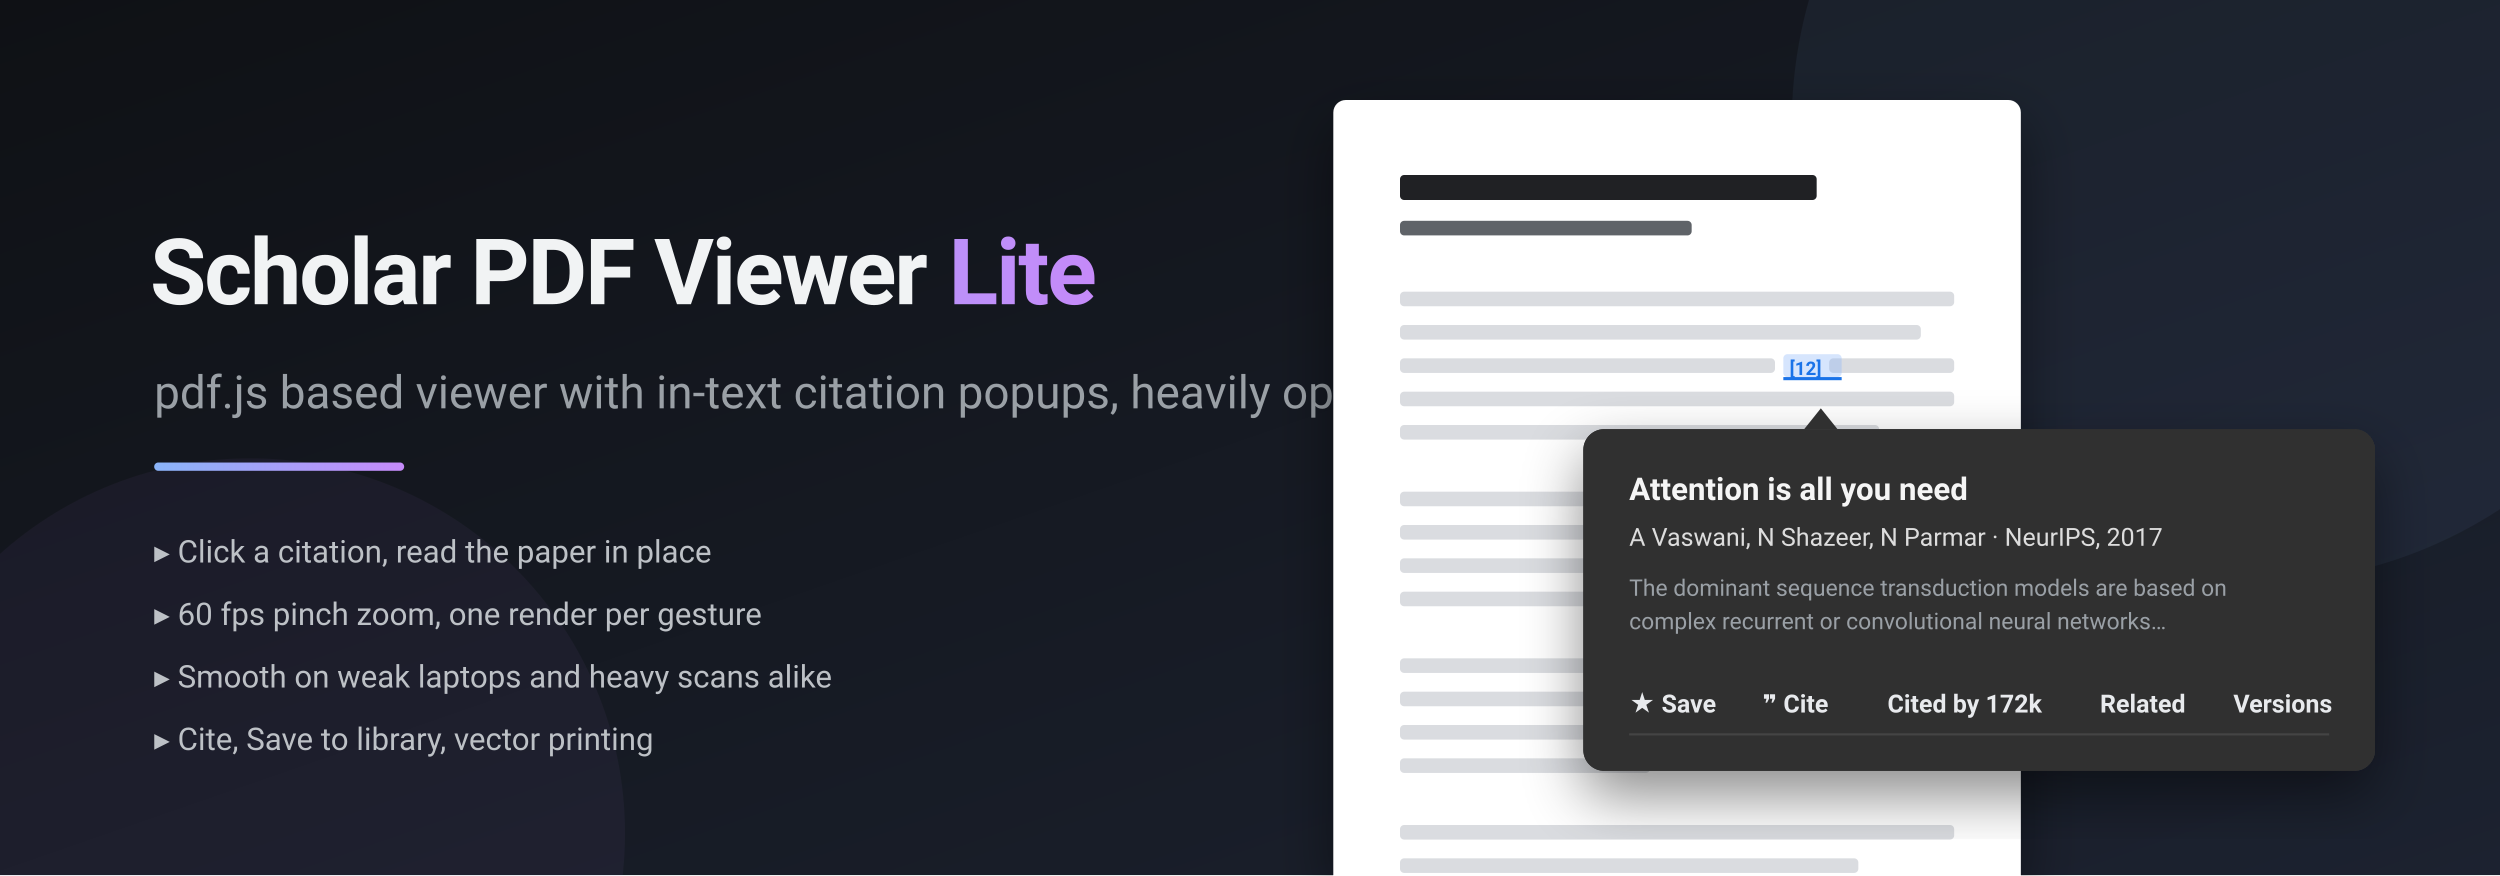
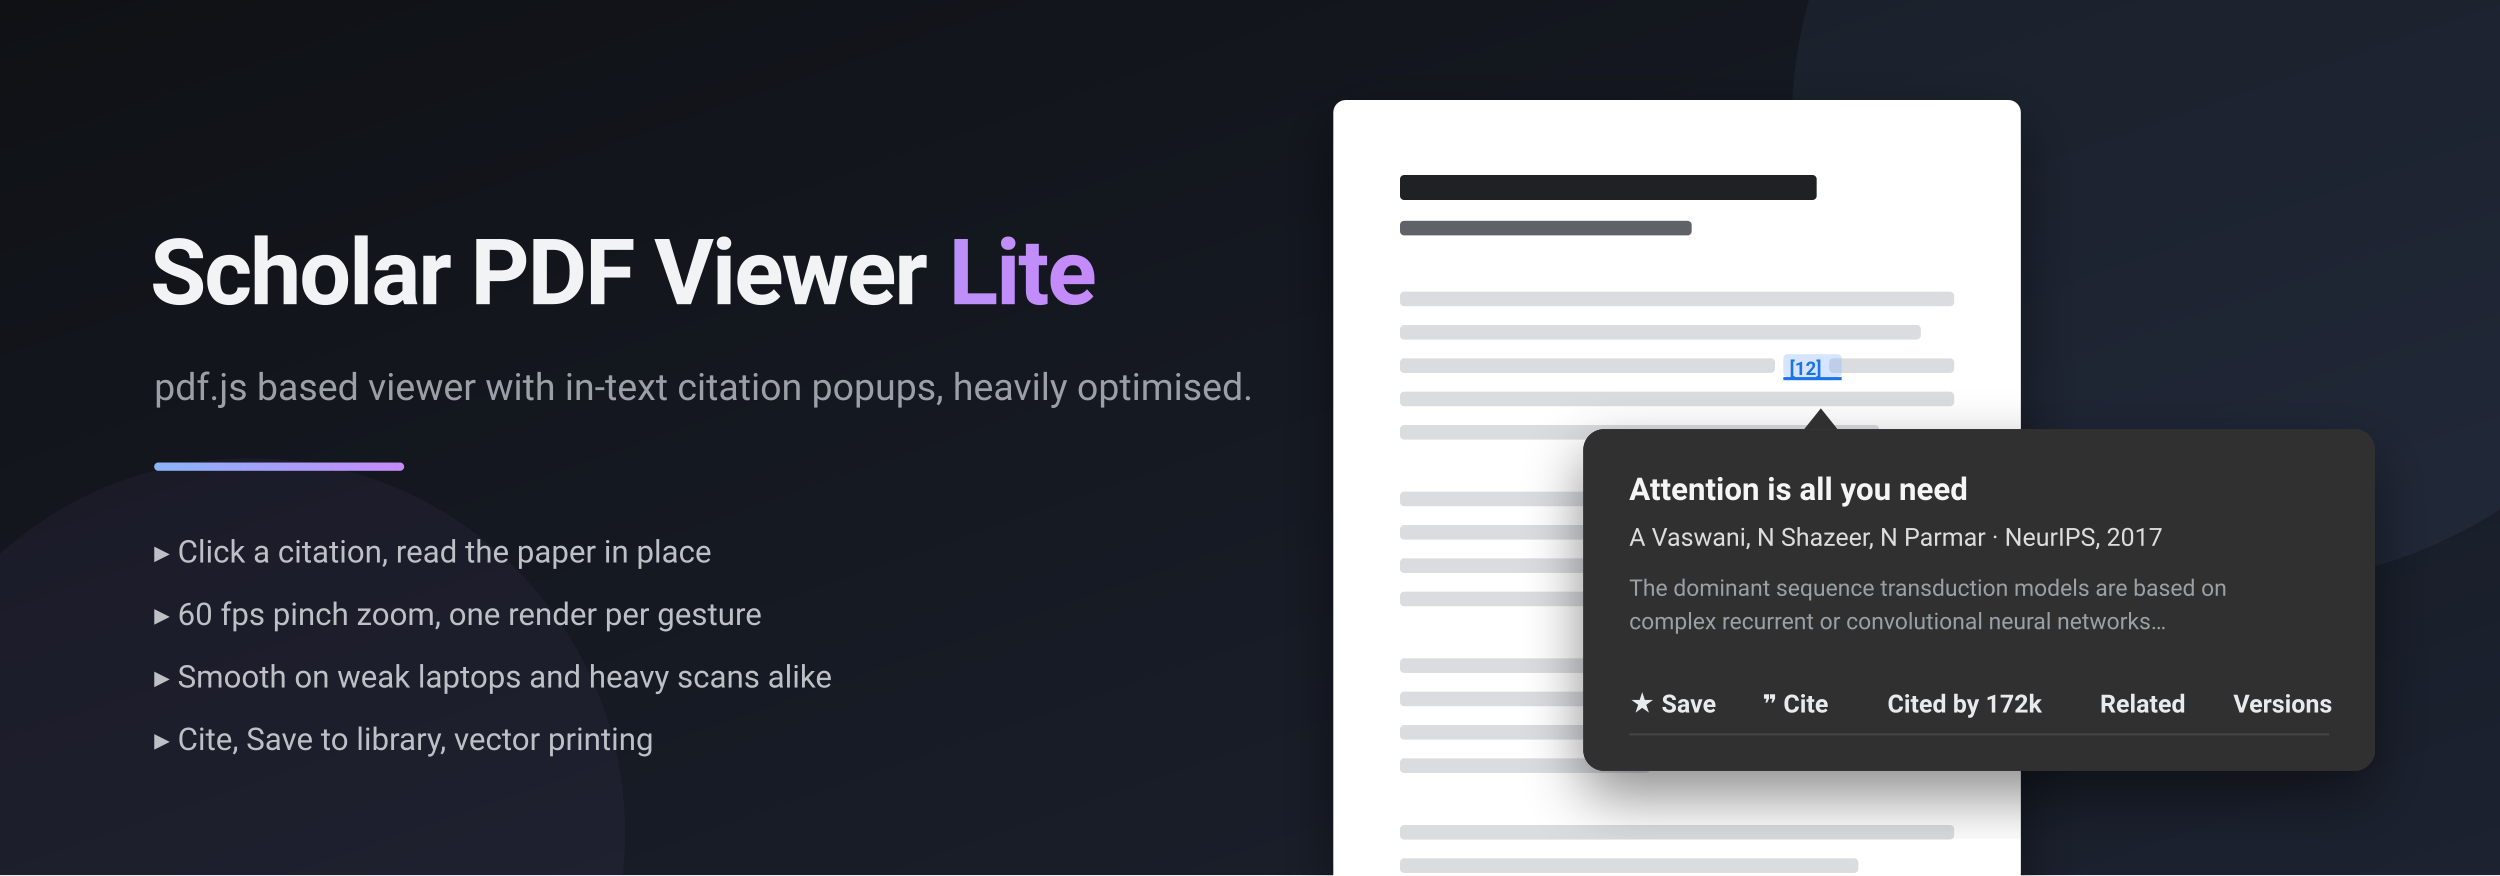
<svg xmlns="http://www.w3.org/2000/svg" width="1200" height="420" viewBox="0 0 1200 420" font-family="-apple-system, BlinkMacSystemFont, 'Segoe UI', Roboto, Helvetica, Arial, sans-serif">
  <defs>
    <linearGradient id="bg" x1="0" y1="0" x2="1" y2="1">
      <stop offset="0" stop-color="#0f1115" />
      <stop offset="1" stop-color="#1c2230" />
    </linearGradient>
    <linearGradient id="accent" x1="0" y1="0" x2="1" y2="0">
      <stop offset="0" stop-color="#8ab4f8" />
      <stop offset="1" stop-color="#c58af9" />
    </linearGradient>
    <filter id="shadow" x="-20%" y="-20%" width="140%" height="140%">
      <feDropShadow dx="0" dy="12" stdDeviation="14" flood-color="#000" flood-opacity="0.45" />
    </filter>
    <clipPath id="page">
      <rect x="640" y="48" width="330" height="420" rx="6" />
    </clipPath>
  </defs>
  <rect width="1200" height="420" fill="url(#bg)" />
  <circle cx="1080" cy="60" r="220" fill="#8ab4f8" opacity="0.06" />
  <circle cx="120" cy="400" r="180" fill="#c58af9" opacity="0.05" />
  <text x="72" y="146" font-size="44" font-weight="700" fill="#f1f3f4" letter-spacing="-1" textLength="520" lengthAdjust="spacingAndGlyphs">Scholar PDF Viewer <tspan fill="url(#accent)">Lite</tspan>
  </text>
-   <text x="74" y="196" font-size="22" fill="#9aa0a6">pdf.js based viewer with in-text citation popups, heavily optimised.</text>
+   <text x="74" y="192" font-size="18" fill="#9aa0a6" textLength="530" lengthAdjust="spacingAndGlyphs">pdf.js based viewer with in-text citation popups, heavily optimised.</text>
  <rect x="74" y="222" width="120" height="4" rx="2" fill="url(#accent)" />
  <g font-size="15" fill="#bdc1c6">
    <text x="74" y="270">▸  Click a citation, read the paper in place</text>
    <text x="74" y="300">▸  60 fps pinch zoom, one render per gesture</text>
    <text x="74" y="330">▸  Smooth on weak laptops and heavy scans alike</text>
    <text x="74" y="360">▸  Cite, Save to library, vector printing</text>
  </g>
  <g filter="url(#shadow)">
    <rect x="640" y="48" width="330" height="420" rx="6" fill="#ffffff" />
  </g>
  <g clip-path="url(#page)">
    <rect x="672" y="84" width="200" height="12" rx="2" fill="#202124" />
    <rect x="672" y="106" width="140" height="7" rx="2" fill="#5f6368" />
    <g fill="#dadce0">
      <rect x="672" y="140" width="266" height="7" rx="2" />
      <rect x="672" y="156" width="250" height="7" rx="2" />
      <rect x="672" y="172" width="180" height="7" rx="2" />
      <rect x="878" y="172" width="60" height="7" rx="2" />
      <rect x="672" y="188" width="266" height="7" rx="2" />
      <rect x="672" y="204" width="230" height="7" rx="2" />
      <rect x="672" y="236" width="266" height="7" rx="2" />
      <rect x="672" y="252" width="200" height="7" rx="2" />
      <rect x="672" y="268" width="266" height="7" rx="2" />
      <rect x="672" y="284" width="150" height="7" rx="2" />
      <rect x="672" y="316" width="266" height="7" rx="2" />
      <rect x="672" y="332" width="240" height="7" rx="2" />
      <rect x="672" y="348" width="266" height="7" rx="2" />
      <rect x="672" y="364" width="120" height="7" rx="2" />
      <rect x="672" y="396" width="266" height="7" rx="2" />
      <rect x="672" y="412" width="220" height="7" rx="2" />
    </g>
    <rect x="856" y="170" width="28" height="11" rx="2" fill="#8ab4f8" opacity="0.35" />
    <rect x="856" y="181" width="28" height="1.5" fill="#1a73e8" />
    <text x="859" y="180" font-size="9" font-weight="600" fill="#1a73e8">[12]</text>
  </g>
  <g filter="url(#shadow)">
    <rect x="760" y="206" width="380" height="164" rx="10" fill="#303030" />
  </g>
  <rect x="760" y="206" width="380" height="164" rx="10" fill="#303030" />
  <path d="M866 206 l8 -10 l8 10 z" fill="#303030" />
  <text x="782" y="240" font-size="15" font-weight="600" fill="#f5f5f5">Attention is all you need</text>
  <text x="782" y="262" font-size="12" fill="#ddd">A Vaswani, N Shazeer, N Parmar · NeurIPS, 2017</text>
  <g fill="#9aa0a6" font-size="11">
    <text x="782" y="286">The dominant sequence transduction models are based on</text>
    <text x="782" y="302">complex recurrent or convolutional neural networks…</text>
  </g>
  <g font-size="12" font-weight="600" fill="#e8eaed">
    <text x="782" y="342">★ Save</text>
    <text x="846" y="342">❞ Cite</text>
    <text x="906" y="342">Cited by 172k</text>
    <text x="1008" y="342">Related</text>
    <text x="1072" y="342">Versions</text>
  </g>
  <rect x="782" y="352" width="336" height="1" fill="#444" />
</svg>
